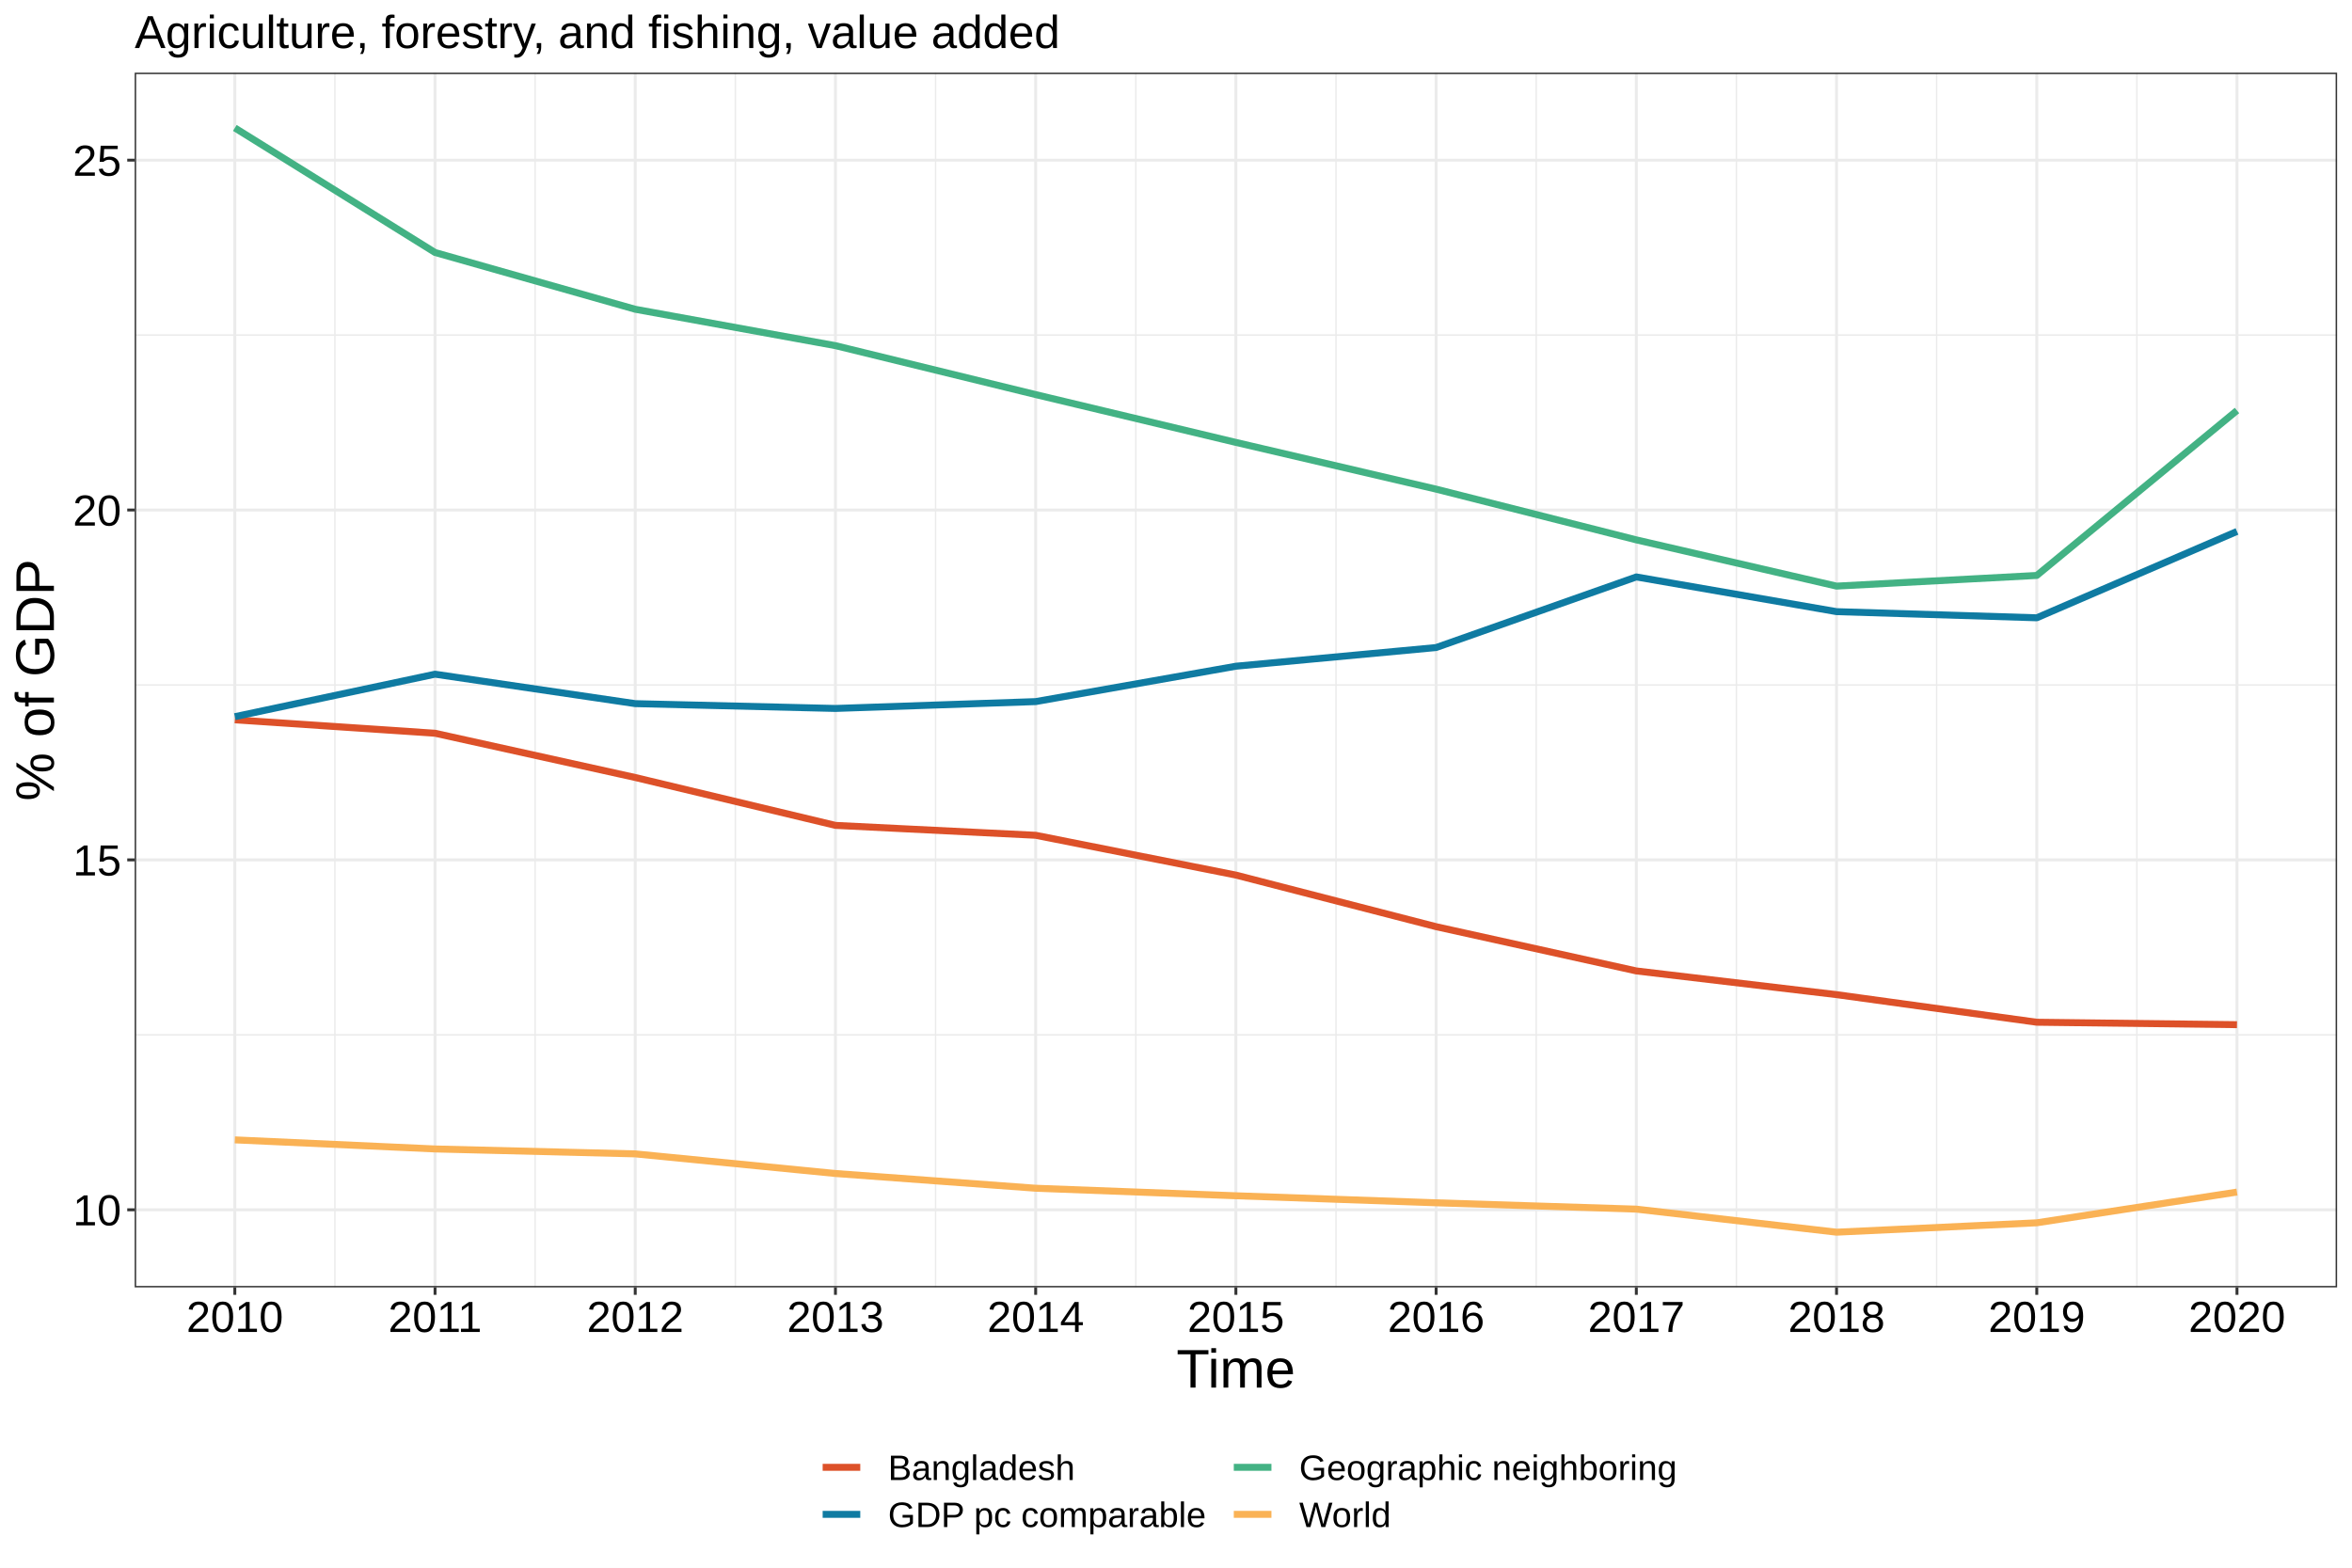
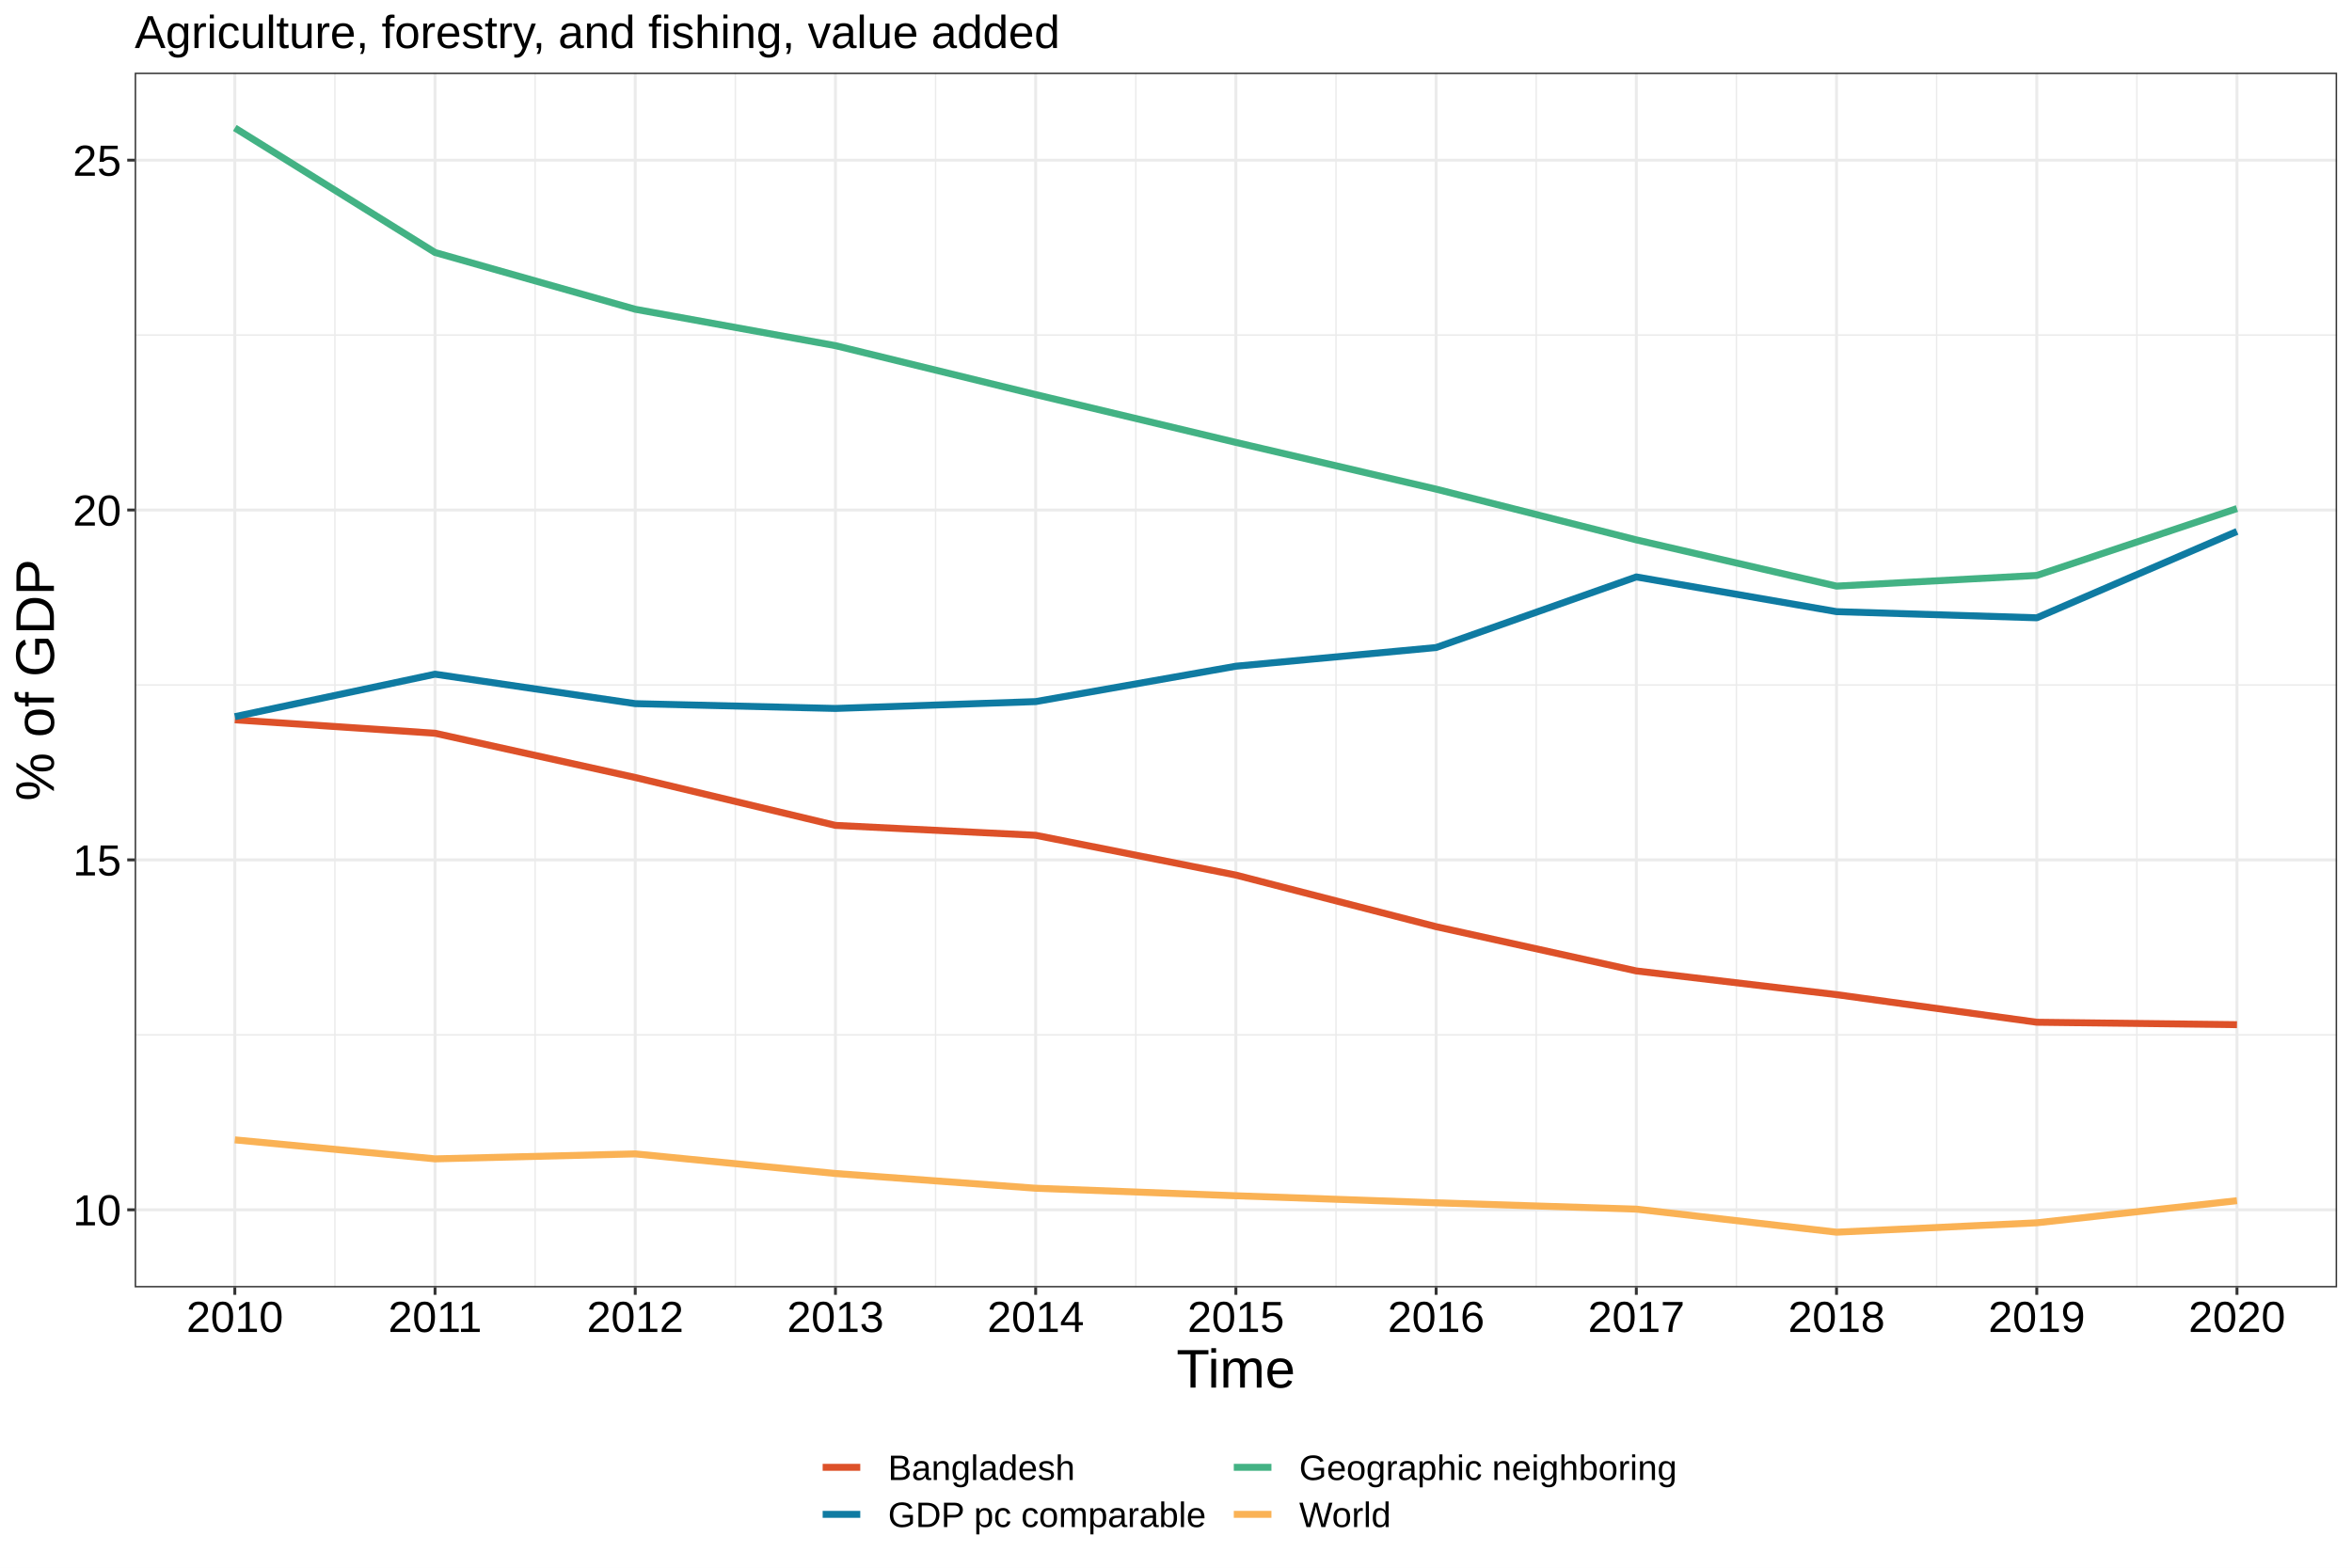
<svg xmlns="http://www.w3.org/2000/svg" class="svglite" width="864.00pt" height="576.00pt" viewBox="0 0 864.00 576.00">
  <defs>
    <style type="text/css">
    .svglite line, .svglite polyline, .svglite polygon, .svglite path, .svglite rect, .svglite circle {
      fill: none;
      stroke: #000000;
      stroke-linecap: round;
      stroke-linejoin: round;
      stroke-miterlimit: 10.00;
    }
    .svglite text {
      white-space: pre;
    }
  </style>
  </defs>
  <rect width="100%" height="100%" style="stroke: none; fill: #FFFFFF;" />
  <defs>
    <clipPath id="cpMC4wMHw4NjQuMDB8MC4wMHw1NzYuMDA=">
      <rect x="0.00" y="0.00" width="864.00" height="576.00" />
    </clipPath>
  </defs>
  <g clip-path="url(#cpMC4wMHw4NjQuMDB8MC4wMHw1NzYuMDA=)">
    <rect x="0.00" y="0.00" width="864.00" height="576.00" style="stroke-width: 1.07; stroke: #FFFFFF; fill: #FFFFFF;" />
  </g>
  <defs>
    <clipPath id="cpNDkuNDh8ODU4LjUyfDI2LjcxfDQ3My4wMQ==">
      <rect x="49.48" y="26.71" width="809.04" height="446.30" />
    </clipPath>
  </defs>
  <g clip-path="url(#cpNDkuNDh8ODU4LjUyfDI2LjcxfDQ3My4wMQ==)">
    <rect x="49.48" y="26.71" width="809.04" height="446.30" style="stroke-width: 1.07; stroke: none; fill: #FFFFFF;" />
    <polyline points="49.48,380.22 858.52,380.22 " style="stroke-width: 0.53; stroke: #EBEBEB; stroke-linecap: butt;" />
    <polyline points="49.48,251.67 858.52,251.67 " style="stroke-width: 0.53; stroke: #EBEBEB; stroke-linecap: butt;" />
    <polyline points="49.48,123.12 858.52,123.12 " style="stroke-width: 0.53; stroke: #EBEBEB; stroke-linecap: butt;" />
    <polyline points="49.48,473.01 49.48,26.71 " style="stroke-width: 0.53; stroke: #EBEBEB; stroke-linecap: butt;" />
    <polyline points="123.03,473.01 123.03,26.71 " style="stroke-width: 0.53; stroke: #EBEBEB; stroke-linecap: butt;" />
    <polyline points="196.58,473.01 196.58,26.71 " style="stroke-width: 0.53; stroke: #EBEBEB; stroke-linecap: butt;" />
    <polyline points="270.13,473.01 270.13,26.71 " style="stroke-width: 0.53; stroke: #EBEBEB; stroke-linecap: butt;" />
    <polyline points="343.68,473.01 343.68,26.71 " style="stroke-width: 0.53; stroke: #EBEBEB; stroke-linecap: butt;" />
    <polyline points="417.23,473.01 417.23,26.71 " style="stroke-width: 0.53; stroke: #EBEBEB; stroke-linecap: butt;" />
    <polyline points="490.78,473.01 490.78,26.71 " style="stroke-width: 0.53; stroke: #EBEBEB; stroke-linecap: butt;" />
    <polyline points="564.32,473.01 564.32,26.71 " style="stroke-width: 0.53; stroke: #EBEBEB; stroke-linecap: butt;" />
    <polyline points="637.87,473.01 637.87,26.71 " style="stroke-width: 0.53; stroke: #EBEBEB; stroke-linecap: butt;" />
    <polyline points="711.42,473.01 711.42,26.71 " style="stroke-width: 0.53; stroke: #EBEBEB; stroke-linecap: butt;" />
    <polyline points="784.97,473.01 784.97,26.71 " style="stroke-width: 0.53; stroke: #EBEBEB; stroke-linecap: butt;" />
    <polyline points="858.52,473.01 858.52,26.71 " style="stroke-width: 0.53; stroke: #EBEBEB; stroke-linecap: butt;" />
    <polyline points="49.48,444.50 858.52,444.50 " style="stroke-width: 1.07; stroke: #EBEBEB; stroke-linecap: butt;" />
    <polyline points="49.48,315.94 858.52,315.94 " style="stroke-width: 1.07; stroke: #EBEBEB; stroke-linecap: butt;" />
    <polyline points="49.48,187.39 858.52,187.39 " style="stroke-width: 1.07; stroke: #EBEBEB; stroke-linecap: butt;" />
    <polyline points="49.48,58.84 858.52,58.84 " style="stroke-width: 1.07; stroke: #EBEBEB; stroke-linecap: butt;" />
    <polyline points="86.26,473.01 86.26,26.71 " style="stroke-width: 1.07; stroke: #EBEBEB; stroke-linecap: butt;" />
    <polyline points="159.81,473.01 159.81,26.71 " style="stroke-width: 1.07; stroke: #EBEBEB; stroke-linecap: butt;" />
    <polyline points="233.35,473.01 233.35,26.71 " style="stroke-width: 1.07; stroke: #EBEBEB; stroke-linecap: butt;" />
    <polyline points="306.90,473.01 306.90,26.71 " style="stroke-width: 1.07; stroke: #EBEBEB; stroke-linecap: butt;" />
    <polyline points="380.45,473.01 380.45,26.71 " style="stroke-width: 1.07; stroke: #EBEBEB; stroke-linecap: butt;" />
    <polyline points="454.00,473.01 454.00,26.71 " style="stroke-width: 1.07; stroke: #EBEBEB; stroke-linecap: butt;" />
    <polyline points="527.55,473.01 527.55,26.71 " style="stroke-width: 1.07; stroke: #EBEBEB; stroke-linecap: butt;" />
    <polyline points="601.10,473.01 601.10,26.71 " style="stroke-width: 1.07; stroke: #EBEBEB; stroke-linecap: butt;" />
    <polyline points="674.65,473.01 674.65,26.71 " style="stroke-width: 1.07; stroke: #EBEBEB; stroke-linecap: butt;" />
    <polyline points="748.20,473.01 748.20,26.71 " style="stroke-width: 1.07; stroke: #EBEBEB; stroke-linecap: butt;" />
    <polyline points="821.75,473.01 821.75,26.71 " style="stroke-width: 1.07; stroke: #EBEBEB; stroke-linecap: butt;" />
    <polyline points="86.26,264.49 159.81,269.41 233.35,285.67 306.90,303.26 380.45,306.90 454.00,321.52 527.55,340.48 601.10,356.74 674.65,365.45 748.20,375.59 821.75,376.49 " style="stroke-width: 2.56; stroke: #DD5129; stroke-linecap: butt;" />
    <polyline points="86.26,263.32 159.81,247.71 233.35,258.53 306.90,260.30 380.45,257.78 454.00,244.78 527.55,237.92 601.10,211.98 674.65,224.73 748.20,226.99 821.75,195.26 " style="stroke-width: 2.56; stroke: #0F7BA2; stroke-linecap: butt;" />
-     <polyline points="86.26,47.00 159.81,92.77 233.35,113.63 306.90,127.00 380.45,144.98 454.00,162.55 527.55,179.72 601.10,198.36 674.65,215.35 748.20,211.43 821.75,150.82 " style="stroke-width: 2.56; stroke: #43B284; stroke-linecap: butt;" />
-     <polyline points="86.26,418.81 159.81,422.15 233.35,423.96 306.90,431.17 380.45,436.58 454.00,439.35 527.55,441.93 601.10,444.26 674.65,452.73 748.20,449.28 821.75,437.99 " style="stroke-width: 2.56; stroke: #FAB255; stroke-linecap: butt;" />
+     <polyline points="86.26,47.00 159.81,92.77 233.35,113.63 306.90,127.00 380.45,144.98 454.00,162.55 527.55,179.72 601.10,198.36 674.65,215.35 748.20,211.43 821.75,186.85 " style="stroke-width: 2.56; stroke: #43B284; stroke-linecap: butt;" />
+     <polyline points="86.26,418.81 159.81,425.79 233.35,423.96 306.90,431.17 380.45,436.58 454.00,439.35 527.55,441.93 601.10,444.26 674.65,452.73 748.20,449.28 821.75,441.16 " style="stroke-width: 2.56; stroke: #FAB255; stroke-linecap: butt;" />
    <rect x="49.48" y="26.71" width="809.04" height="446.30" style="stroke-width: 1.07; stroke: #333333;" />
  </g>
  <g clip-path="url(#cpMC4wMHw4NjQuMDB8MC4wMHw1NzYuMDA=)">
    <text x="44.55" y="450.22" text-anchor="end" style="font-size: 16.00px; font-family: &quot;Arial&quot;;" textLength="17.80px" lengthAdjust="spacingAndGlyphs">10</text>
    <text x="44.55" y="321.67" text-anchor="end" style="font-size: 16.00px; font-family: &quot;Arial&quot;;" textLength="17.80px" lengthAdjust="spacingAndGlyphs">15</text>
    <text x="44.55" y="193.12" text-anchor="end" style="font-size: 16.00px; font-family: &quot;Arial&quot;;" textLength="17.80px" lengthAdjust="spacingAndGlyphs">20</text>
    <text x="44.55" y="64.57" text-anchor="end" style="font-size: 16.00px; font-family: &quot;Arial&quot;;" textLength="17.80px" lengthAdjust="spacingAndGlyphs">25</text>
    <polyline points="46.74,444.50 49.48,444.50 " style="stroke-width: 1.07; stroke: #333333; stroke-linecap: butt;" />
    <polyline points="46.74,315.94 49.48,315.94 " style="stroke-width: 1.07; stroke: #333333; stroke-linecap: butt;" />
    <polyline points="46.74,187.39 49.48,187.39 " style="stroke-width: 1.07; stroke: #333333; stroke-linecap: butt;" />
    <polyline points="46.74,58.84 49.48,58.84 " style="stroke-width: 1.07; stroke: #333333; stroke-linecap: butt;" />
    <polyline points="86.26,475.75 86.26,473.01 " style="stroke-width: 1.07; stroke: #333333; stroke-linecap: butt;" />
    <polyline points="159.81,475.75 159.81,473.01 " style="stroke-width: 1.07; stroke: #333333; stroke-linecap: butt;" />
    <polyline points="233.35,475.75 233.35,473.01 " style="stroke-width: 1.07; stroke: #333333; stroke-linecap: butt;" />
    <polyline points="306.90,475.75 306.90,473.01 " style="stroke-width: 1.07; stroke: #333333; stroke-linecap: butt;" />
    <polyline points="380.45,475.75 380.45,473.01 " style="stroke-width: 1.07; stroke: #333333; stroke-linecap: butt;" />
    <polyline points="454.00,475.75 454.00,473.01 " style="stroke-width: 1.07; stroke: #333333; stroke-linecap: butt;" />
    <polyline points="527.55,475.75 527.55,473.01 " style="stroke-width: 1.07; stroke: #333333; stroke-linecap: butt;" />
    <polyline points="601.10,475.75 601.10,473.01 " style="stroke-width: 1.07; stroke: #333333; stroke-linecap: butt;" />
    <polyline points="674.65,475.75 674.65,473.01 " style="stroke-width: 1.07; stroke: #333333; stroke-linecap: butt;" />
    <polyline points="748.20,475.75 748.20,473.01 " style="stroke-width: 1.07; stroke: #333333; stroke-linecap: butt;" />
    <polyline points="821.75,475.75 821.75,473.01 " style="stroke-width: 1.07; stroke: #333333; stroke-linecap: butt;" />
    <text x="86.26" y="489.40" text-anchor="middle" style="font-size: 16.00px; font-family: &quot;Arial&quot;;" textLength="35.60px" lengthAdjust="spacingAndGlyphs">2010</text>
    <text x="159.81" y="489.40" text-anchor="middle" style="font-size: 16.00px; font-family: &quot;Arial&quot;;" textLength="34.41px" lengthAdjust="spacingAndGlyphs">2011</text>
    <text x="233.35" y="489.40" text-anchor="middle" style="font-size: 16.00px; font-family: &quot;Arial&quot;;" textLength="35.60px" lengthAdjust="spacingAndGlyphs">2012</text>
    <text x="306.90" y="489.40" text-anchor="middle" style="font-size: 16.00px; font-family: &quot;Arial&quot;;" textLength="35.60px" lengthAdjust="spacingAndGlyphs">2013</text>
    <text x="380.45" y="489.40" text-anchor="middle" style="font-size: 16.00px; font-family: &quot;Arial&quot;;" textLength="35.60px" lengthAdjust="spacingAndGlyphs">2014</text>
    <text x="454.00" y="489.40" text-anchor="middle" style="font-size: 16.00px; font-family: &quot;Arial&quot;;" textLength="35.60px" lengthAdjust="spacingAndGlyphs">2015</text>
    <text x="527.55" y="489.40" text-anchor="middle" style="font-size: 16.00px; font-family: &quot;Arial&quot;;" textLength="35.60px" lengthAdjust="spacingAndGlyphs">2016</text>
    <text x="601.10" y="489.40" text-anchor="middle" style="font-size: 16.00px; font-family: &quot;Arial&quot;;" textLength="35.60px" lengthAdjust="spacingAndGlyphs">2017</text>
    <text x="674.65" y="489.40" text-anchor="middle" style="font-size: 16.00px; font-family: &quot;Arial&quot;;" textLength="35.60px" lengthAdjust="spacingAndGlyphs">2018</text>
    <text x="748.20" y="489.40" text-anchor="middle" style="font-size: 16.00px; font-family: &quot;Arial&quot;;" textLength="35.60px" lengthAdjust="spacingAndGlyphs">2019</text>
    <text x="821.75" y="489.40" text-anchor="middle" style="font-size: 16.00px; font-family: &quot;Arial&quot;;" textLength="35.60px" lengthAdjust="spacingAndGlyphs">2020</text>
    <text x="454.00" y="509.83" text-anchor="middle" style="font-size: 20.00px; font-family: &quot;Arial&quot;;" textLength="43.70px" lengthAdjust="spacingAndGlyphs">Time</text>
    <text transform="translate(19.80,249.86) rotate(-90)" text-anchor="middle" style="font-size: 20.00px; font-family: &quot;Arial&quot;;" textLength="88.93px" lengthAdjust="spacingAndGlyphs">% of GDP</text>
    <rect x="286.52" y="525.00" width="334.96" height="45.52" style="stroke-width: 1.07; stroke: none; fill: #FFFFFF;" />
    <rect x="300.47" y="530.48" width="17.28" height="17.28" style="stroke-width: 1.07; stroke: none; fill: #FFFFFF;" />
    <line x1="302.20" y1="539.12" x2="316.02" y2="539.12" style="stroke-width: 2.56; stroke: #DD5129; stroke-linecap: butt;" />
    <rect x="300.47" y="547.76" width="17.28" height="17.28" style="stroke-width: 1.07; stroke: none; fill: #FFFFFF;" />
    <line x1="302.20" y1="556.40" x2="316.02" y2="556.40" style="stroke-width: 2.56; stroke: #0F7BA2; stroke-linecap: butt;" />
    <rect x="451.50" y="530.48" width="17.28" height="17.28" style="stroke-width: 1.07; stroke: none; fill: #FFFFFF;" />
    <line x1="453.23" y1="539.12" x2="467.06" y2="539.12" style="stroke-width: 2.56; stroke: #43B284; stroke-linecap: butt;" />
    <rect x="451.50" y="547.76" width="17.28" height="17.28" style="stroke-width: 1.07; stroke: none; fill: #FFFFFF;" />
    <line x1="453.23" y1="556.40" x2="467.06" y2="556.40" style="stroke-width: 2.56; stroke: #FAB255; stroke-linecap: butt;" />
    <text x="326.22" y="543.78" style="font-size: 13.00px; font-family: &quot;Arial&quot;;" textLength="68.67px" lengthAdjust="spacingAndGlyphs">Bangladesh</text>
    <text x="326.22" y="561.06" style="font-size: 13.00px; font-family: &quot;Arial&quot;;" textLength="116.82px" lengthAdjust="spacingAndGlyphs">GDP pc comparable</text>
    <text x="477.25" y="543.78" style="font-size: 13.00px; font-family: &quot;Arial&quot;;" textLength="138.75px" lengthAdjust="spacingAndGlyphs">Geographic neighboring</text>
    <text x="477.25" y="561.06" style="font-size: 13.00px; font-family: &quot;Arial&quot;;" textLength="33.71px" lengthAdjust="spacingAndGlyphs">World</text>
    <text x="49.48" y="17.65" style="font-size: 17.00px; font-family: &quot;Arial&quot;;" textLength="339.88px" lengthAdjust="spacingAndGlyphs">Agriculture, forestry, and fishing, value added</text>
  </g>
</svg>
